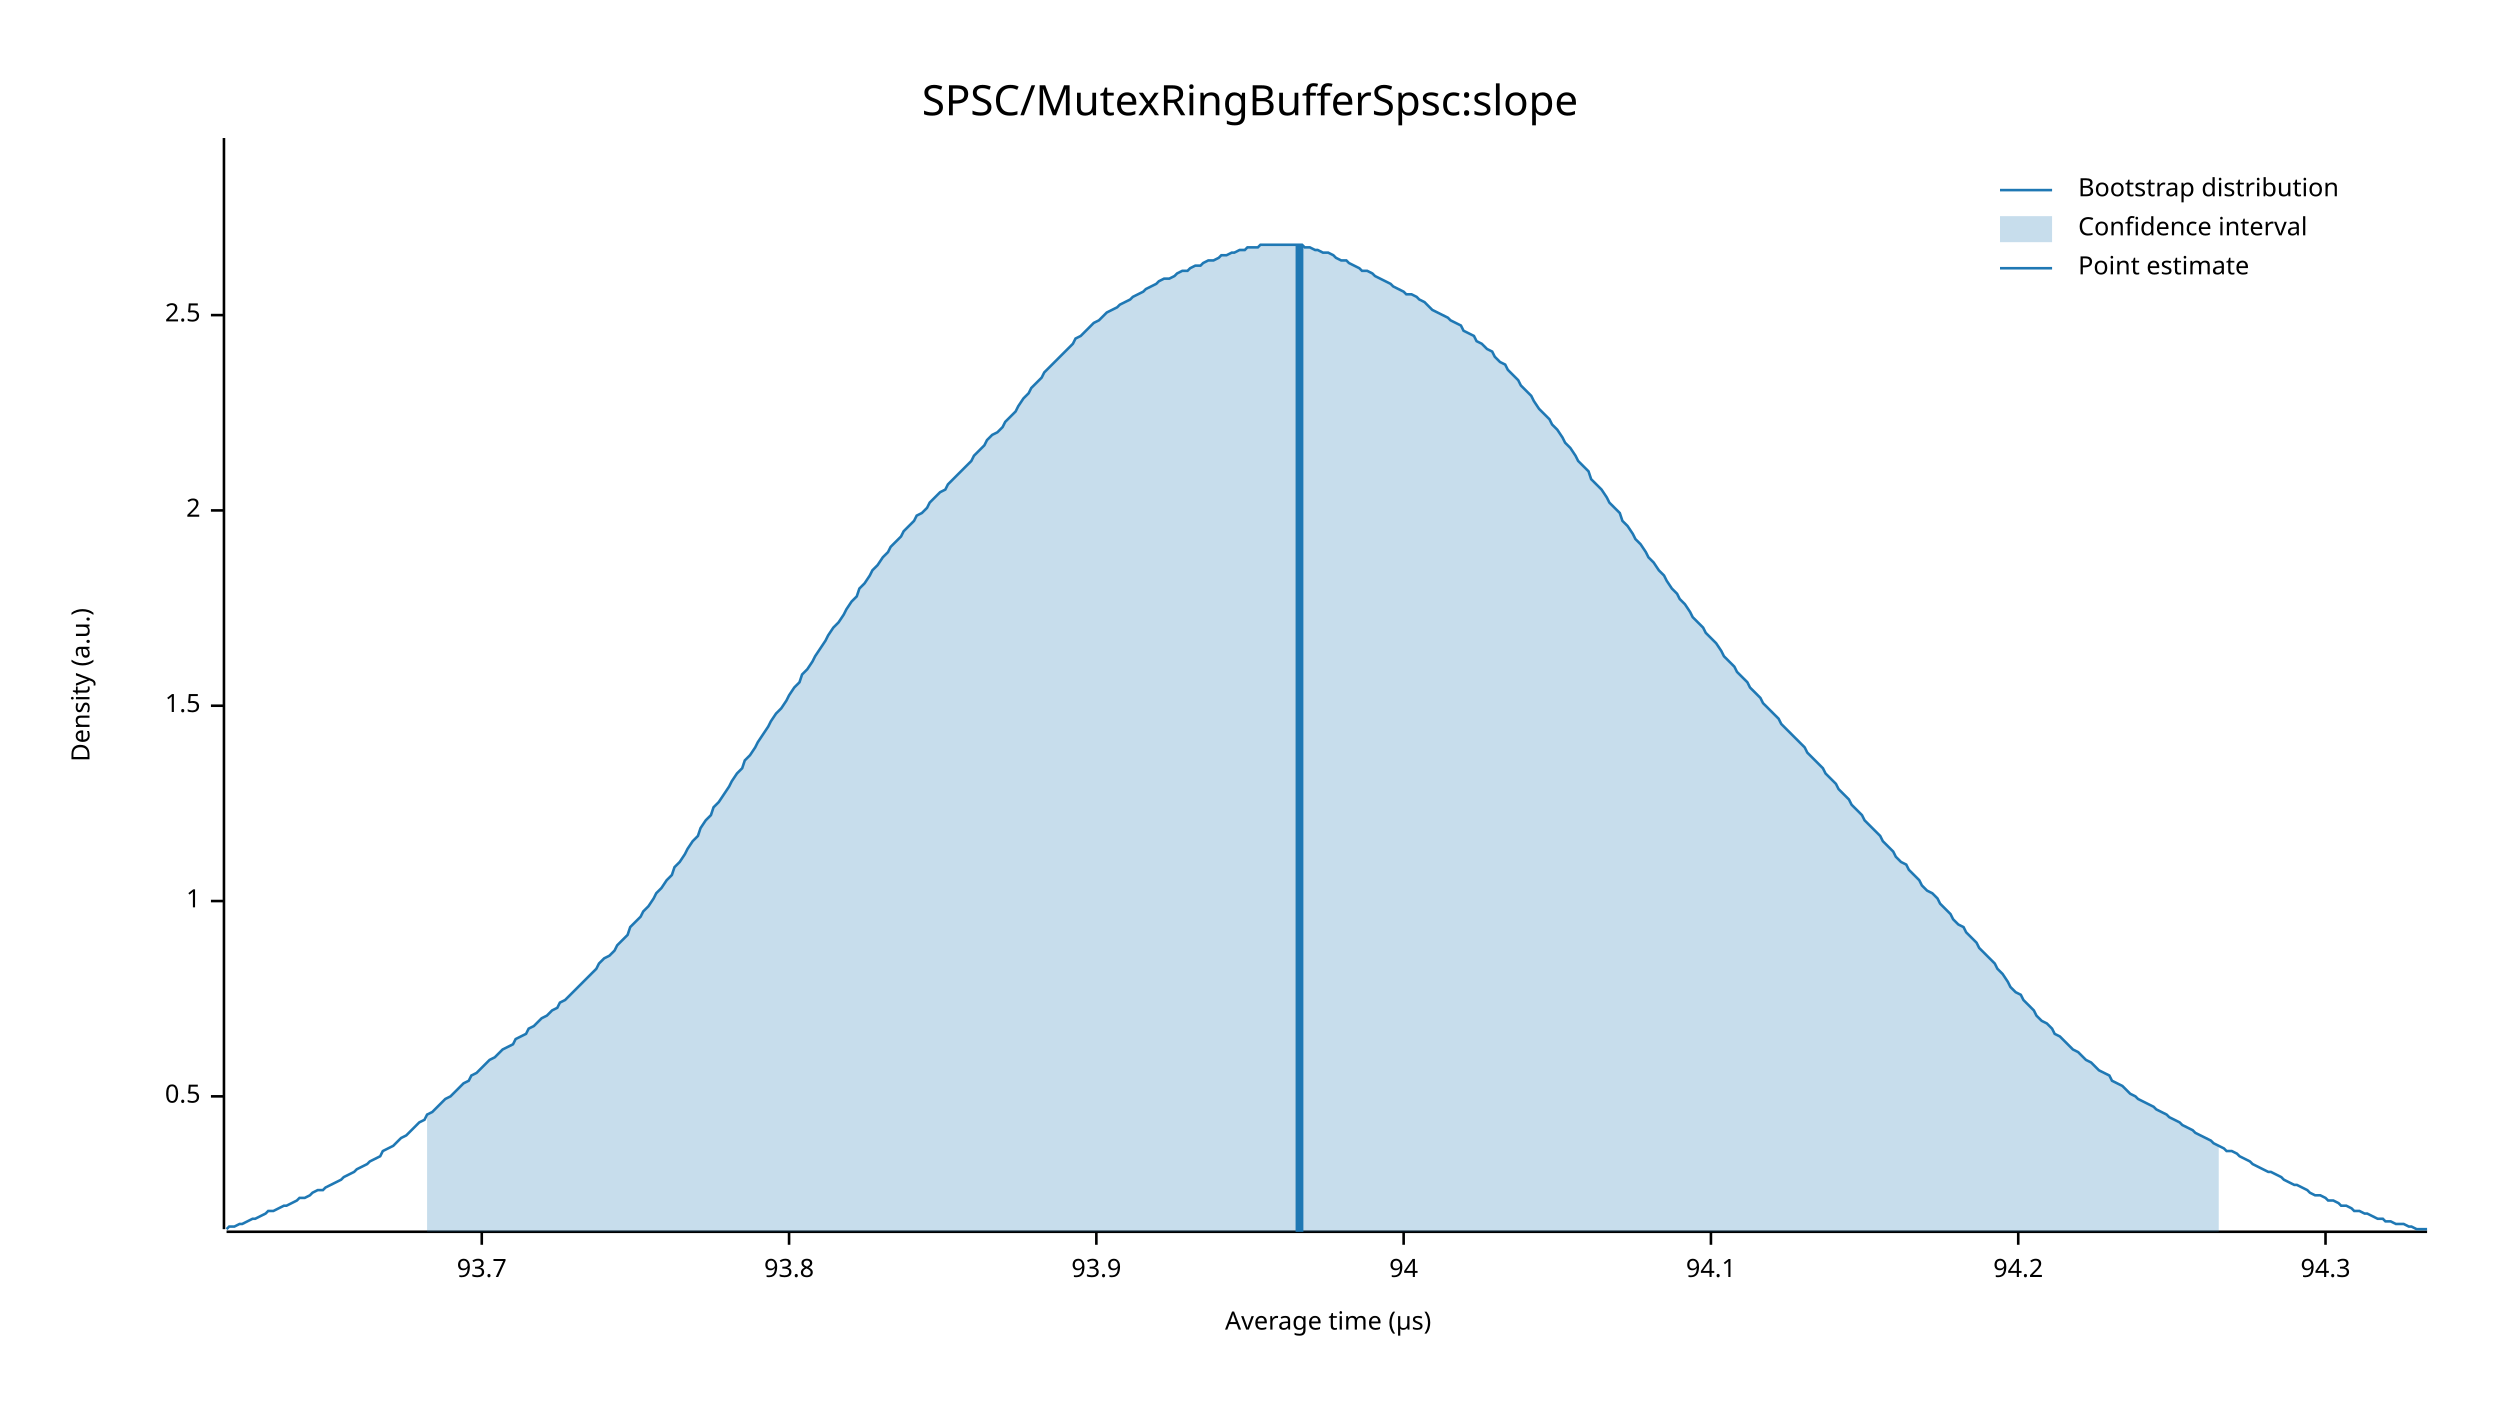
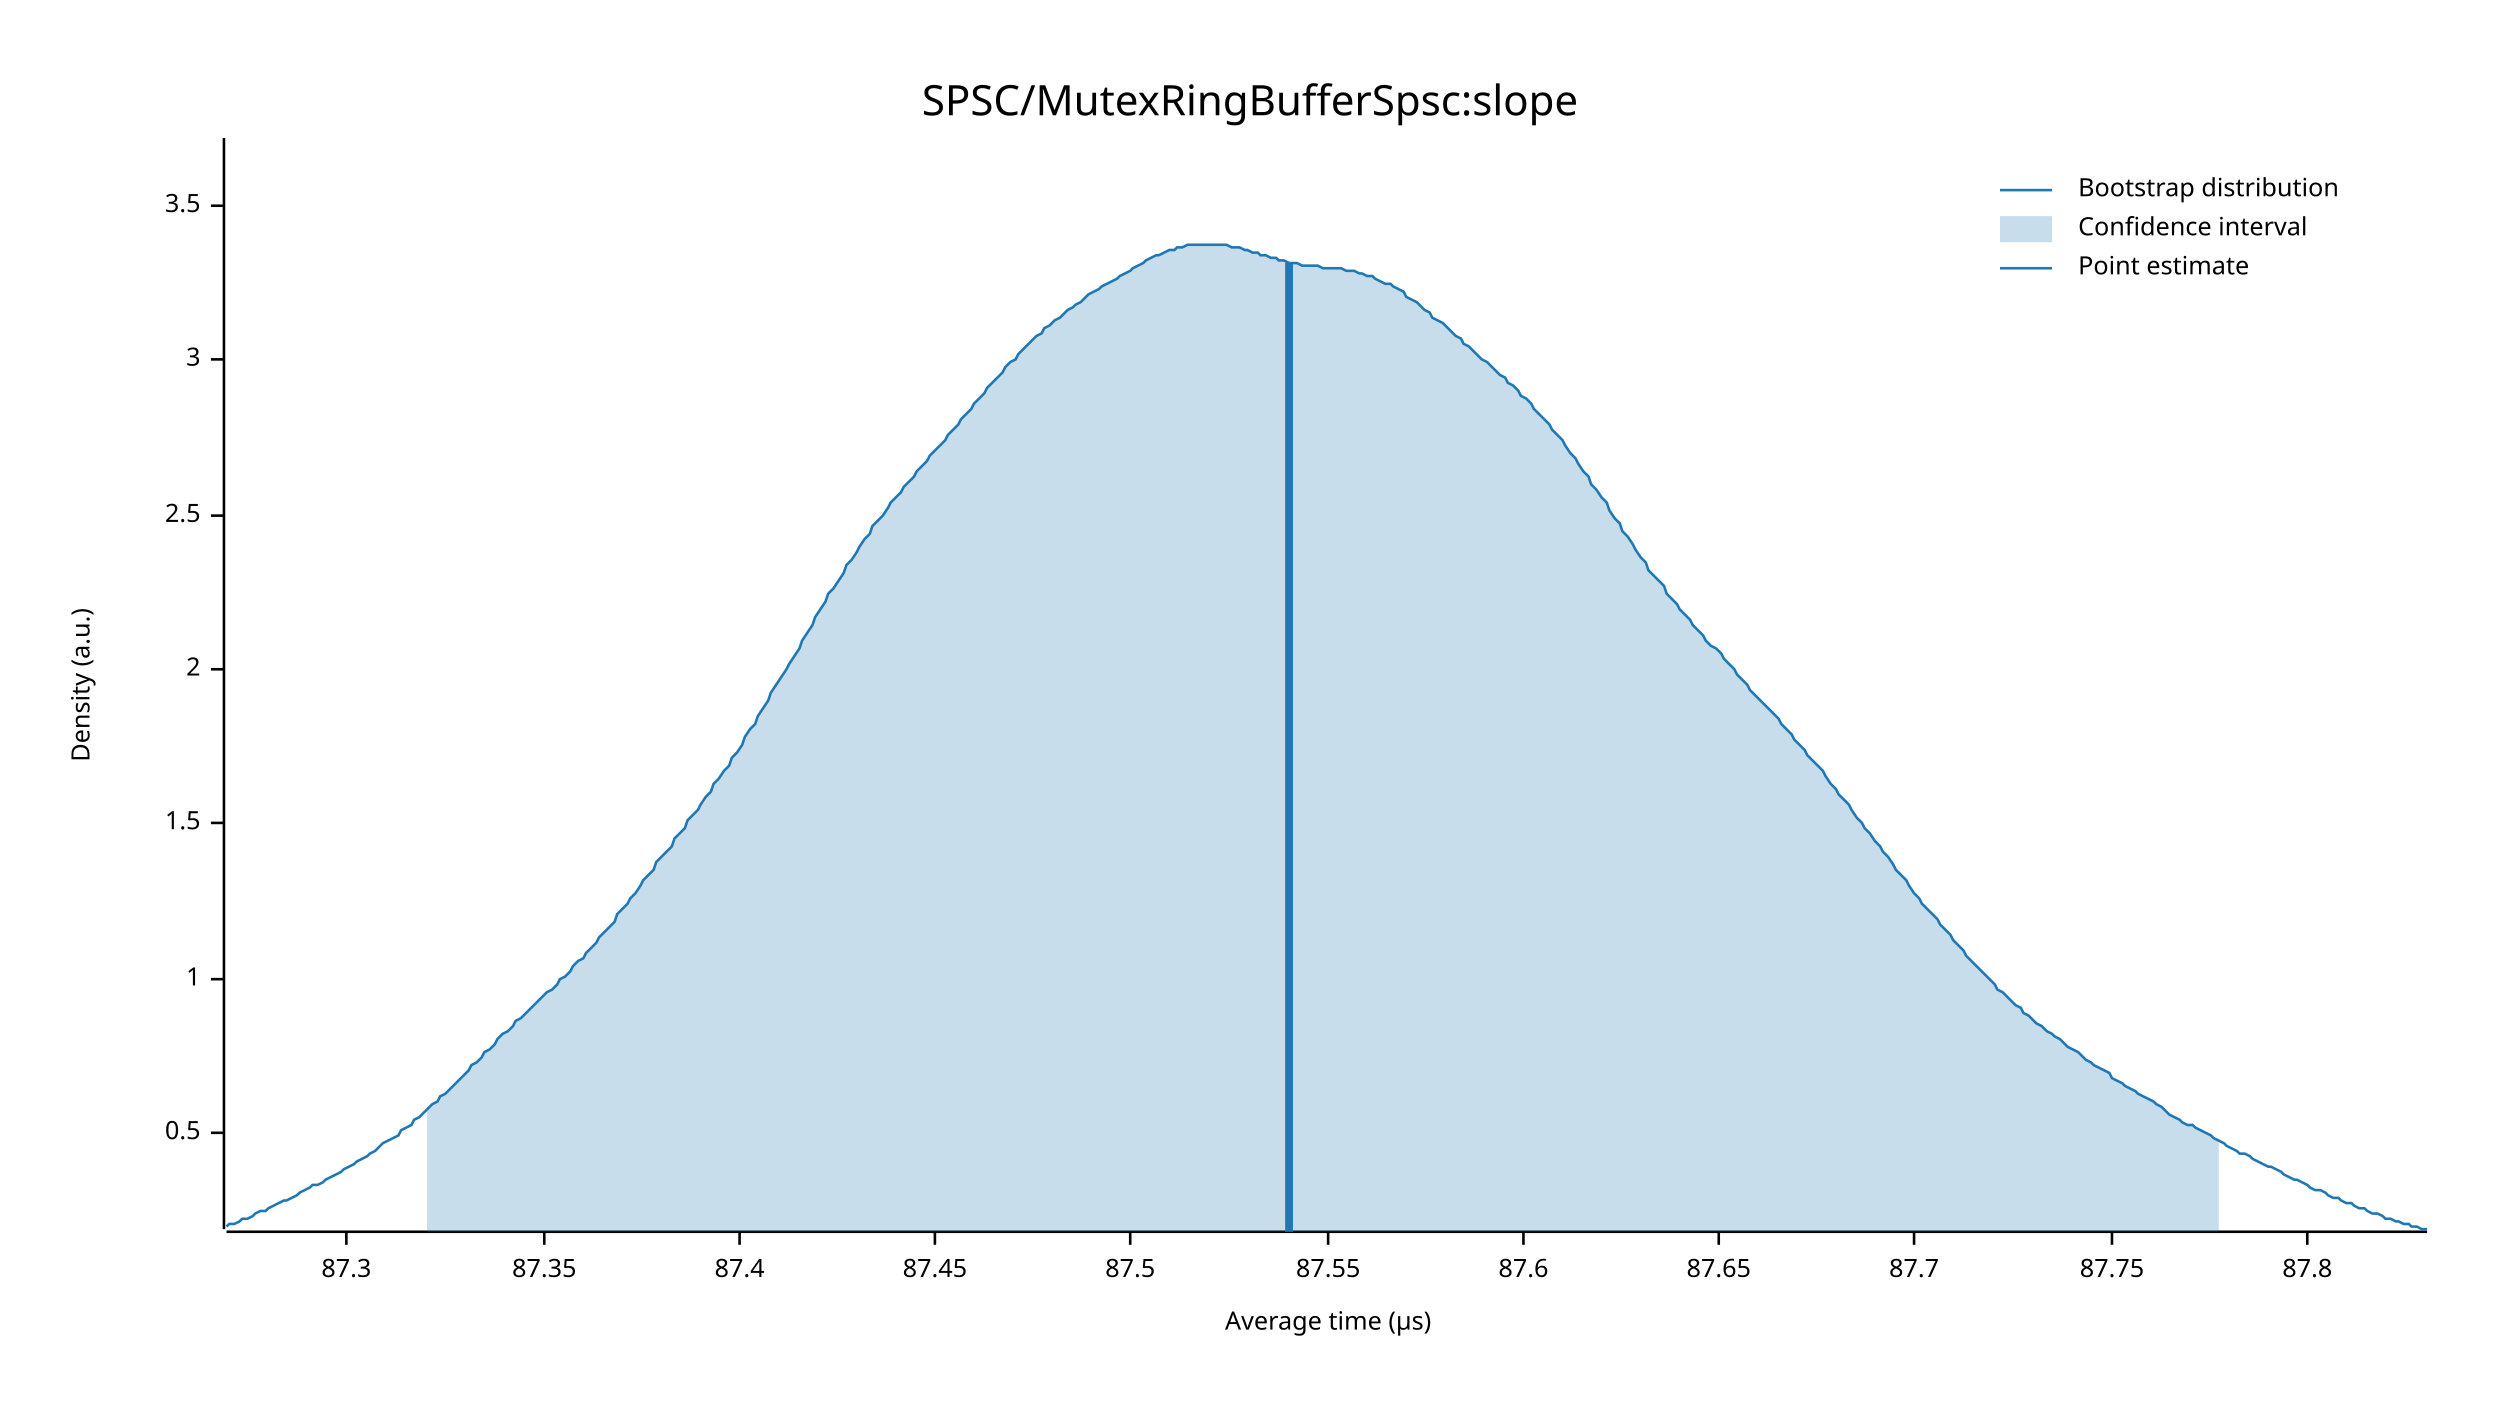
<svg xmlns="http://www.w3.org/2000/svg" width="960" height="540" viewBox="0 0 960 540">
  <text x="480" y="32" dy="0.76em" text-anchor="middle" font-family="sans-serif" font-size="16.129" opacity="1" fill="#000000">
SPSC/MutexRingBufferSpsc:slope
</text>
  <text x="27" y="263" dy="0.76em" text-anchor="middle" font-family="sans-serif" font-size="9.677" opacity="1" fill="#000000" transform="rotate(270, 27, 263)">
Density (a.u.)
</text>
  <text x="510" y="513" dy="-0.5ex" text-anchor="middle" font-family="sans-serif" font-size="9.677" opacity="1" fill="#000000">
Average time (µs)
</text>
  <polyline fill="none" opacity="1" stroke="#000000" stroke-width="1" points="86,53 86,472 " />
-   <text x="77" y="421" dy="0.5ex" text-anchor="end" font-family="sans-serif" font-size="9.677" opacity="1" fill="#000000">
+   <text x="77" y="435" dy="0.5ex" text-anchor="end" font-family="sans-serif" font-size="9.677" opacity="1" fill="#000000">
0.5
</text>
-   <polyline fill="none" opacity="1" stroke="#000000" stroke-width="1" points="81,421 86,421 " />
-   <text x="77" y="346" dy="0.5ex" text-anchor="end" font-family="sans-serif" font-size="9.677" opacity="1" fill="#000000">
+   <polyline fill="none" opacity="1" stroke="#000000" stroke-width="1" points="81,435 86,435 " />
+   <text x="77" y="376" dy="0.5ex" text-anchor="end" font-family="sans-serif" font-size="9.677" opacity="1" fill="#000000">
1
</text>
-   <polyline fill="none" opacity="1" stroke="#000000" stroke-width="1" points="81,346 86,346 " />
-   <text x="77" y="271" dy="0.5ex" text-anchor="end" font-family="sans-serif" font-size="9.677" opacity="1" fill="#000000">
+   <polyline fill="none" opacity="1" stroke="#000000" stroke-width="1" points="81,376 86,376 " />
+   <text x="77" y="316" dy="0.5ex" text-anchor="end" font-family="sans-serif" font-size="9.677" opacity="1" fill="#000000">
1.5
</text>
-   <polyline fill="none" opacity="1" stroke="#000000" stroke-width="1" points="81,271 86,271 " />
-   <text x="77" y="196" dy="0.5ex" text-anchor="end" font-family="sans-serif" font-size="9.677" opacity="1" fill="#000000">
+   <polyline fill="none" opacity="1" stroke="#000000" stroke-width="1" points="81,316 86,316 " />
+   <text x="77" y="257" dy="0.5ex" text-anchor="end" font-family="sans-serif" font-size="9.677" opacity="1" fill="#000000">
2
</text>
-   <polyline fill="none" opacity="1" stroke="#000000" stroke-width="1" points="81,196 86,196 " />
-   <text x="77" y="121" dy="0.5ex" text-anchor="end" font-family="sans-serif" font-size="9.677" opacity="1" fill="#000000">
+   <polyline fill="none" opacity="1" stroke="#000000" stroke-width="1" points="81,257 86,257 " />
+   <text x="77" y="198" dy="0.5ex" text-anchor="end" font-family="sans-serif" font-size="9.677" opacity="1" fill="#000000">
2.5
</text>
-   <polyline fill="none" opacity="1" stroke="#000000" stroke-width="1" points="81,121 86,121 " />
+   <polyline fill="none" opacity="1" stroke="#000000" stroke-width="1" points="81,198 86,198 " />
+   <text x="77" y="138" dy="0.5ex" text-anchor="end" font-family="sans-serif" font-size="9.677" opacity="1" fill="#000000">
+ 3
+ </text>
+   <polyline fill="none" opacity="1" stroke="#000000" stroke-width="1" points="81,138 86,138 " />
+   <text x="77" y="79" dy="0.5ex" text-anchor="end" font-family="sans-serif" font-size="9.677" opacity="1" fill="#000000">
+ 3.5
+ </text>
+   <polyline fill="none" opacity="1" stroke="#000000" stroke-width="1" points="81,79 86,79 " />
  <polyline fill="none" opacity="1" stroke="#000000" stroke-width="1" points="87,473 932,473 " />
-   <text x="185" y="483" dy="0.76em" text-anchor="middle" font-family="sans-serif" font-size="9.677" opacity="1" fill="#000000">
- 93.7
+   <text x="133" y="483" dy="0.76em" text-anchor="middle" font-family="sans-serif" font-size="9.677" opacity="1" fill="#000000">
+ 87.3
</text>
-   <polyline fill="none" opacity="1" stroke="#000000" stroke-width="1" points="185,473 185,478 " />
-   <text x="303" y="483" dy="0.76em" text-anchor="middle" font-family="sans-serif" font-size="9.677" opacity="1" fill="#000000">
- 93.8
+   <polyline fill="none" opacity="1" stroke="#000000" stroke-width="1" points="133,473 133,478 " />
+   <text x="209" y="483" dy="0.76em" text-anchor="middle" font-family="sans-serif" font-size="9.677" opacity="1" fill="#000000">
+ 87.35
</text>
-   <polyline fill="none" opacity="1" stroke="#000000" stroke-width="1" points="303,473 303,478 " />
-   <text x="421" y="483" dy="0.76em" text-anchor="middle" font-family="sans-serif" font-size="9.677" opacity="1" fill="#000000">
- 93.9
+   <polyline fill="none" opacity="1" stroke="#000000" stroke-width="1" points="209,473 209,478 " />
+   <text x="284" y="483" dy="0.76em" text-anchor="middle" font-family="sans-serif" font-size="9.677" opacity="1" fill="#000000">
+ 87.4
</text>
-   <polyline fill="none" opacity="1" stroke="#000000" stroke-width="1" points="421,473 421,478 " />
-   <text x="539" y="483" dy="0.76em" text-anchor="middle" font-family="sans-serif" font-size="9.677" opacity="1" fill="#000000">
- 94
+   <polyline fill="none" opacity="1" stroke="#000000" stroke-width="1" points="284,473 284,478 " />
+   <text x="359" y="483" dy="0.76em" text-anchor="middle" font-family="sans-serif" font-size="9.677" opacity="1" fill="#000000">
+ 87.45
</text>
-   <polyline fill="none" opacity="1" stroke="#000000" stroke-width="1" points="539,473 539,478 " />
-   <text x="657" y="483" dy="0.76em" text-anchor="middle" font-family="sans-serif" font-size="9.677" opacity="1" fill="#000000">
- 94.1
+   <polyline fill="none" opacity="1" stroke="#000000" stroke-width="1" points="359,473 359,478 " />
+   <text x="434" y="483" dy="0.76em" text-anchor="middle" font-family="sans-serif" font-size="9.677" opacity="1" fill="#000000">
+ 87.5
</text>
-   <polyline fill="none" opacity="1" stroke="#000000" stroke-width="1" points="657,473 657,478 " />
-   <text x="775" y="483" dy="0.76em" text-anchor="middle" font-family="sans-serif" font-size="9.677" opacity="1" fill="#000000">
- 94.2
+   <polyline fill="none" opacity="1" stroke="#000000" stroke-width="1" points="434,473 434,478 " />
+   <text x="510" y="483" dy="0.76em" text-anchor="middle" font-family="sans-serif" font-size="9.677" opacity="1" fill="#000000">
+ 87.55
</text>
-   <polyline fill="none" opacity="1" stroke="#000000" stroke-width="1" points="775,473 775,478 " />
-   <text x="893" y="483" dy="0.76em" text-anchor="middle" font-family="sans-serif" font-size="9.677" opacity="1" fill="#000000">
- 94.3
+   <polyline fill="none" opacity="1" stroke="#000000" stroke-width="1" points="510,473 510,478 " />
+   <text x="585" y="483" dy="0.76em" text-anchor="middle" font-family="sans-serif" font-size="9.677" opacity="1" fill="#000000">
+ 87.6
</text>
-   <polyline fill="none" opacity="1" stroke="#000000" stroke-width="1" points="893,473 893,478 " />
-   <polyline fill="none" opacity="1" stroke="#1F78B4" stroke-width="1" points="87,472 88,471 90,471 92,470 93,470 95,469 97,468 98,468 100,467 102,466 103,465 105,465 107,464 109,463 110,463 112,462 114,461 115,460 117,460 119,459 120,458 122,457 124,457 125,456 127,455 129,454 131,453 132,452 134,451 136,450 137,449 139,448 141,447 142,446 144,445 146,444 147,442 149,441 151,440 153,438 154,437 156,436 158,434 159,433 161,431 163,430 164,428 166,427 168,425 169,424 171,422 173,421 175,419 176,418 178,416 180,415 181,413 183,412 185,410 186,409 188,407 190,406 191,405 193,403 195,402 197,401 198,399 200,398 202,397 203,395 205,394 207,392 208,391 210,390 212,388 214,387 215,385 217,384 219,382 220,381 222,379 224,377 225,376 227,374 229,372 230,370 232,368 234,367 236,365 237,363 239,361 241,359 242,356 244,354 246,352 247,350 249,348 251,345 252,343 254,341 256,338 258,336 259,333 261,331 263,328 264,326 266,323 268,321 269,318 271,315 273,313 274,310 276,308 278,305 280,302 281,300 283,297 285,295 286,292 288,290 290,287 291,285 293,282 295,279 296,277 298,274 300,272 302,269 303,267 305,264 307,262 308,259 310,257 312,254 313,252 315,249 317,246 318,244 320,241 322,239 324,236 325,234 327,231 329,229 330,226 332,224 334,221 335,219 337,217 339,214 341,212 342,210 344,208 346,206 347,204 349,202 351,200 352,198 354,197 356,195 357,193 359,191 361,189 363,188 364,186 366,184 368,182 369,181 371,179 373,177 374,175 376,173 378,171 379,169 381,167 383,166 385,164 386,162 388,160 390,158 391,156 393,153 395,151 396,149 398,147 400,145 401,143 403,141 405,139 407,137 408,136 410,134 412,132 413,130 415,129 417,127 418,126 420,124 422,123 423,122 425,120 427,119 429,118 430,117 432,116 434,115 435,114 437,113 439,112 440,111 442,110 444,109 445,108 447,107 449,107 451,106 452,105 454,104 456,104 457,103 459,102 461,102 462,101 464,100 466,100 468,99 469,98 471,98 473,97 474,97 476,96 478,96 479,95 481,95 483,95 484,94 486,94 488,94 490,94 491,94 493,94 495,94 496,94 498,94 500,94 501,95 503,95 505,96 506,96 508,97 510,97 512,98 513,99 515,100 517,100 518,101 520,102 522,103 523,104 525,104 527,105 528,106 530,107 532,108 534,109 535,110 537,111 539,112 540,113 542,113 544,114 545,115 547,116 549,118 550,119 552,120 554,121 556,122 557,123 559,124 561,125 562,127 564,128 566,129 567,131 569,132 571,134 573,135 574,137 576,139 578,140 579,142 581,144 583,146 584,148 586,150 588,152 589,154 591,157 593,159 595,161 596,163 598,165 600,168 601,170 603,172 605,175 606,177 608,179 610,181 611,184 613,186 615,188 617,191 618,193 620,195 622,197 623,200 625,202 627,205 628,207 630,209 632,212 633,214 635,216 637,219 639,221 640,223 642,226 644,228 645,230 647,232 649,235 650,237 652,239 654,241 655,243 657,245 659,247 661,250 662,252 664,254 666,256 667,258 669,260 671,262 672,264 674,266 676,268 677,270 679,272 681,274 683,276 684,278 686,280 688,282 689,283 691,285 693,287 694,289 696,291 698,293 700,295 701,297 703,299 705,301 706,303 708,305 710,307 711,309 713,311 715,313 716,315 718,317 720,319 722,321 723,323 725,325 727,327 728,329 730,331 732,332 733,334 735,336 737,338 738,340 740,342 742,343 744,345 745,347 747,349 749,351 750,353 752,355 754,356 755,358 757,360 759,362 760,364 762,366 764,368 766,370 767,372 769,374 771,377 772,379 774,381 776,382 777,384 779,386 781,388 782,390 784,392 786,393 788,395 789,397 791,398 793,400 794,401 796,403 798,404 799,405 801,407 803,408 804,409 806,411 808,412 810,413 811,415 813,416 815,417 816,418 818,420 820,421 821,422 823,423 825,424 827,425 828,426 830,427 832,428 833,429 835,430 837,431 838,432 840,433 842,434 843,435 845,436 847,437 849,438 850,439 852,440 854,441 855,442 857,442 859,443 860,444 862,445 864,446 865,447 867,448 869,449 871,450 872,450 874,451 876,452 877,453 879,454 881,455 882,455 884,456 886,457 887,458 889,459 891,459 893,460 894,461 896,461 898,462 899,463 901,463 903,464 904,465 906,465 908,466 909,466 911,467 913,468 915,468 916,469 918,469 920,470 921,470 923,470 925,471 926,471 928,472 930,472 932,472 " />
-   <polygon opacity="0.25" fill="#1F78B4" points="164,428 166,427 168,425 169,424 171,422 173,421 175,419 176,418 178,416 180,415 181,413 183,412 185,410 186,409 188,407 190,406 191,405 193,403 195,402 197,401 198,399 200,398 202,397 203,395 205,394 207,392 208,391 210,390 212,388 214,387 215,385 217,384 219,382 220,381 222,379 224,377 225,376 227,374 229,372 230,370 232,368 234,367 236,365 237,363 239,361 241,359 242,356 244,354 246,352 247,350 249,348 251,345 252,343 254,341 256,338 258,336 259,333 261,331 263,328 264,326 266,323 268,321 269,318 271,315 273,313 274,310 276,308 278,305 280,302 281,300 283,297 285,295 286,292 288,290 290,287 291,285 293,282 295,279 296,277 298,274 300,272 302,269 303,267 305,264 307,262 308,259 310,257 312,254 313,252 315,249 317,246 318,244 320,241 322,239 324,236 325,234 327,231 329,229 330,226 332,224 334,221 335,219 337,217 339,214 341,212 342,210 344,208 346,206 347,204 349,202 351,200 352,198 354,197 356,195 357,193 359,191 361,189 363,188 364,186 366,184 368,182 369,181 371,179 373,177 374,175 376,173 378,171 379,169 381,167 383,166 385,164 386,162 388,160 390,158 391,156 393,153 395,151 396,149 398,147 400,145 401,143 403,141 405,139 407,137 408,136 410,134 412,132 413,130 415,129 417,127 418,126 420,124 422,123 423,122 425,120 427,119 429,118 430,117 432,116 434,115 435,114 437,113 439,112 440,111 442,110 444,109 445,108 447,107 449,107 451,106 452,105 454,104 456,104 457,103 459,102 461,102 462,101 464,100 466,100 468,99 469,98 471,98 473,97 474,97 476,96 478,96 479,95 481,95 483,95 484,94 486,94 488,94 490,94 491,94 493,94 495,94 496,94 498,94 500,94 501,95 503,95 505,96 506,96 508,97 510,97 512,98 513,99 515,100 517,100 518,101 520,102 522,103 523,104 525,104 527,105 528,106 530,107 532,108 534,109 535,110 537,111 539,112 540,113 542,113 544,114 545,115 547,116 549,118 550,119 552,120 554,121 556,122 557,123 559,124 561,125 562,127 564,128 566,129 567,131 569,132 571,134 573,135 574,137 576,139 578,140 579,142 581,144 583,146 584,148 586,150 588,152 589,154 591,157 593,159 595,161 596,163 598,165 600,168 601,170 603,172 605,175 606,177 608,179 610,181 611,184 613,186 615,188 617,191 618,193 620,195 622,197 623,200 625,202 627,205 628,207 630,209 632,212 633,214 635,216 637,219 639,221 640,223 642,226 644,228 645,230 647,232 649,235 650,237 652,239 654,241 655,243 657,245 659,247 661,250 662,252 664,254 666,256 667,258 669,260 671,262 672,264 674,266 676,268 677,270 679,272 681,274 683,276 684,278 686,280 688,282 689,283 691,285 693,287 694,289 696,291 698,293 700,295 701,297 703,299 705,301 706,303 708,305 710,307 711,309 713,311 715,313 716,315 718,317 720,319 722,321 723,323 725,325 727,327 728,329 730,331 732,332 733,334 735,336 737,338 738,340 740,342 742,343 744,345 745,347 747,349 749,351 750,353 752,355 754,356 755,358 757,360 759,362 760,364 762,366 764,368 766,370 767,372 769,374 771,377 772,379 774,381 776,382 777,384 779,386 781,388 782,390 784,392 786,393 788,395 789,397 791,398 793,400 794,401 796,403 798,404 799,405 801,407 803,408 804,409 806,411 808,412 810,413 811,415 813,416 815,417 816,418 818,420 820,421 821,422 823,423 825,424 827,425 828,426 830,427 832,428 833,429 835,430 837,431 838,432 840,433 842,434 843,435 845,436 847,437 849,438 850,439 852,440 852,473 164,473 " />
-   <polyline fill="none" opacity="1" stroke="#1F78B4" stroke-width="3" points="499,473 499,94 " />
+   <polyline fill="none" opacity="1" stroke="#000000" stroke-width="1" points="585,473 585,478 " />
+   <text x="660" y="483" dy="0.76em" text-anchor="middle" font-family="sans-serif" font-size="9.677" opacity="1" fill="#000000">
+ 87.65
+ </text>
+   <polyline fill="none" opacity="1" stroke="#000000" stroke-width="1" points="660,473 660,478 " />
+   <text x="735" y="483" dy="0.76em" text-anchor="middle" font-family="sans-serif" font-size="9.677" opacity="1" fill="#000000">
+ 87.7
+ </text>
+   <polyline fill="none" opacity="1" stroke="#000000" stroke-width="1" points="735,473 735,478 " />
+   <text x="811" y="483" dy="0.76em" text-anchor="middle" font-family="sans-serif" font-size="9.677" opacity="1" fill="#000000">
+ 87.75
+ </text>
+   <polyline fill="none" opacity="1" stroke="#000000" stroke-width="1" points="811,473 811,478 " />
+   <text x="886" y="483" dy="0.76em" text-anchor="middle" font-family="sans-serif" font-size="9.677" opacity="1" fill="#000000">
+ 87.8
+ </text>
+   <polyline fill="none" opacity="1" stroke="#000000" stroke-width="1" points="886,473 886,478 " />
+   <polyline fill="none" opacity="1" stroke="#1F78B4" stroke-width="1" points="87,471 88,470 90,470 92,469 93,468 95,468 97,467 98,466 100,465 102,465 103,464 105,463 107,462 109,461 110,461 112,460 114,459 115,458 117,457 119,456 120,455 122,455 124,454 125,453 127,452 129,451 131,450 132,449 134,448 136,447 137,446 139,445 141,444 142,443 144,442 146,440 147,439 149,438 151,437 153,436 154,434 156,433 158,432 159,430 161,429 163,427 164,426 166,424 168,423 169,421 171,420 173,418 175,416 176,415 178,413 180,411 181,409 183,408 185,406 186,404 188,403 190,401 191,399 193,397 195,396 197,394 198,392 200,391 202,389 203,388 205,386 207,384 208,383 210,381 212,380 214,378 215,376 217,375 219,373 220,371 222,369 224,368 225,366 227,364 229,362 230,360 232,358 234,356 236,354 237,351 239,349 241,347 242,345 244,343 246,340 247,338 249,336 251,334 252,331 254,329 256,327 258,325 259,322 261,320 263,318 264,315 266,313 268,311 269,309 271,306 273,304 274,301 276,299 278,296 280,294 281,291 283,289 285,286 286,283 288,280 290,278 291,275 293,272 295,269 296,266 298,263 300,260 302,257 303,255 305,252 307,249 308,246 310,243 312,240 313,237 315,234 317,231 318,228 320,226 322,223 324,220 325,217 327,215 329,212 330,210 332,207 334,205 335,202 337,200 339,198 341,195 342,193 344,191 346,189 347,187 349,185 351,183 352,181 354,179 356,177 357,175 359,173 361,171 363,169 364,167 366,165 368,163 369,161 371,159 373,157 374,155 376,153 378,151 379,149 381,147 383,145 385,143 386,141 388,139 390,138 391,136 393,134 395,132 396,131 398,129 400,128 401,126 403,125 405,123 407,122 408,121 410,119 412,118 413,117 415,116 417,114 418,113 420,112 422,111 423,110 425,109 427,108 429,107 430,106 432,105 434,104 435,103 437,102 439,101 440,100 442,99 444,98 445,98 447,97 449,96 451,96 452,95 454,95 456,94 457,94 459,94 461,94 462,94 464,94 466,94 468,94 469,94 471,94 473,95 474,95 476,95 478,96 479,96 481,97 483,97 484,98 486,98 488,99 490,99 491,100 493,100 495,101 496,101 498,101 500,102 501,102 503,102 505,102 506,102 508,103 510,103 512,103 513,103 515,103 517,104 518,104 520,104 522,105 523,105 525,106 527,106 528,107 530,108 532,109 534,109 535,110 537,111 539,112 540,114 542,115 544,116 545,117 547,119 549,120 550,122 552,123 554,124 556,126 557,127 559,129 561,130 562,132 564,133 566,135 567,136 569,138 571,139 573,141 574,142 576,144 578,145 579,147 581,148 583,150 584,152 586,153 588,155 589,157 591,159 593,161 595,163 596,165 598,167 600,169 601,171 603,174 605,176 606,178 608,181 610,183 611,186 613,188 615,191 617,193 618,196 620,199 622,201 623,204 625,206 627,209 628,211 630,214 632,216 633,219 635,221 637,223 639,225 640,228 642,230 644,232 645,234 647,236 649,238 650,240 652,242 654,244 655,246 657,248 659,249 661,251 662,253 664,255 666,257 667,259 669,261 671,263 672,265 674,267 676,269 677,270 679,272 681,274 683,276 684,278 686,280 688,282 689,284 691,286 693,288 694,290 696,292 698,294 700,296 701,298 703,301 705,303 706,305 708,307 710,309 711,311 713,314 715,316 716,318 718,320 720,323 722,325 723,327 725,329 727,332 728,334 730,336 732,338 733,340 735,343 737,345 738,347 740,349 742,351 744,353 745,355 747,357 749,359 750,361 752,363 754,365 755,367 757,369 759,371 760,372 762,374 764,376 766,378 767,380 769,381 771,383 772,384 774,386 776,387 777,389 779,390 781,392 782,393 784,394 786,396 788,397 789,398 791,399 793,401 794,402 796,403 798,404 799,405 801,407 803,408 804,409 806,410 808,411 810,412 811,414 813,415 815,416 816,417 818,418 820,419 821,420 823,421 825,422 827,423 828,424 830,425 832,427 833,428 835,429 837,430 838,431 840,432 842,432 843,433 845,434 847,435 849,436 850,437 852,438 854,439 855,440 857,441 859,442 860,443 862,443 864,444 865,445 867,446 869,447 871,448 872,448 874,449 876,450 877,451 879,452 881,453 882,453 884,454 886,455 887,456 889,457 891,457 893,458 894,459 896,460 898,460 899,461 901,462 903,462 904,463 906,464 908,464 909,465 911,466 913,466 915,467 916,468 918,468 920,469 921,469 923,470 925,470 926,471 928,471 930,472 932,472 " />
+   <polygon opacity="0.25" fill="#1F78B4" points="164,426 166,424 168,423 169,421 171,420 173,418 175,416 176,415 178,413 180,411 181,409 183,408 185,406 186,404 188,403 190,401 191,399 193,397 195,396 197,394 198,392 200,391 202,389 203,388 205,386 207,384 208,383 210,381 212,380 214,378 215,376 217,375 219,373 220,371 222,369 224,368 225,366 227,364 229,362 230,360 232,358 234,356 236,354 237,351 239,349 241,347 242,345 244,343 246,340 247,338 249,336 251,334 252,331 254,329 256,327 258,325 259,322 261,320 263,318 264,315 266,313 268,311 269,309 271,306 273,304 274,301 276,299 278,296 280,294 281,291 283,289 285,286 286,283 288,280 290,278 291,275 293,272 295,269 296,266 298,263 300,260 302,257 303,255 305,252 307,249 308,246 310,243 312,240 313,237 315,234 317,231 318,228 320,226 322,223 324,220 325,217 327,215 329,212 330,210 332,207 334,205 335,202 337,200 339,198 341,195 342,193 344,191 346,189 347,187 349,185 351,183 352,181 354,179 356,177 357,175 359,173 361,171 363,169 364,167 366,165 368,163 369,161 371,159 373,157 374,155 376,153 378,151 379,149 381,147 383,145 385,143 386,141 388,139 390,138 391,136 393,134 395,132 396,131 398,129 400,128 401,126 403,125 405,123 407,122 408,121 410,119 412,118 413,117 415,116 417,114 418,113 420,112 422,111 423,110 425,109 427,108 429,107 430,106 432,105 434,104 435,103 437,102 439,101 440,100 442,99 444,98 445,98 447,97 449,96 451,96 452,95 454,95 456,94 457,94 459,94 461,94 462,94 464,94 466,94 468,94 469,94 471,94 473,95 474,95 476,95 478,96 479,96 481,97 483,97 484,98 486,98 488,99 490,99 491,100 493,100 495,101 496,101 498,101 500,102 501,102 503,102 505,102 506,102 508,103 510,103 512,103 513,103 515,103 517,104 518,104 520,104 522,105 523,105 525,106 527,106 528,107 530,108 532,109 534,109 535,110 537,111 539,112 540,114 542,115 544,116 545,117 547,119 549,120 550,122 552,123 554,124 556,126 557,127 559,129 561,130 562,132 564,133 566,135 567,136 569,138 571,139 573,141 574,142 576,144 578,145 579,147 581,148 583,150 584,152 586,153 588,155 589,157 591,159 593,161 595,163 596,165 598,167 600,169 601,171 603,174 605,176 606,178 608,181 610,183 611,186 613,188 615,191 617,193 618,196 620,199 622,201 623,204 625,206 627,209 628,211 630,214 632,216 633,219 635,221 637,223 639,225 640,228 642,230 644,232 645,234 647,236 649,238 650,240 652,242 654,244 655,246 657,248 659,249 661,251 662,253 664,255 666,257 667,259 669,261 671,263 672,265 674,267 676,269 677,270 679,272 681,274 683,276 684,278 686,280 688,282 689,284 691,286 693,288 694,290 696,292 698,294 700,296 701,298 703,301 705,303 706,305 708,307 710,309 711,311 713,314 715,316 716,318 718,320 720,323 722,325 723,327 725,329 727,332 728,334 730,336 732,338 733,340 735,343 737,345 738,347 740,349 742,351 744,353 745,355 747,357 749,359 750,361 752,363 754,365 755,367 757,369 759,371 760,372 762,374 764,376 766,378 767,380 769,381 771,383 772,384 774,386 776,387 777,389 779,390 781,392 782,393 784,394 786,396 788,397 789,398 791,399 793,401 794,402 796,403 798,404 799,405 801,407 803,408 804,409 806,410 808,411 810,412 811,414 813,415 815,416 816,417 818,418 820,419 821,420 823,421 825,422 827,423 828,424 830,425 832,427 833,428 835,429 837,430 838,431 840,432 842,432 843,433 845,434 847,435 849,436 850,437 852,438 852,473 164,473 " />
+   <polyline fill="none" opacity="1" stroke="#1F78B4" stroke-width="3" points="495,473 495,101 " />
  <text x="798" y="68" dy="0.76em" text-anchor="start" font-family="sans-serif" font-size="9.677" opacity="1" fill="#000000">
Bootstrap distribution
</text>
  <text x="798" y="83" dy="0.76em" text-anchor="start" font-family="sans-serif" font-size="9.677" opacity="1" fill="#000000">
Confidence interval
</text>
  <text x="798" y="98" dy="0.76em" text-anchor="start" font-family="sans-serif" font-size="9.677" opacity="1" fill="#000000">
Point estimate
</text>
  <polyline fill="none" opacity="1" stroke="#1F78B4" stroke-width="1" points="768,73 788,73 " />
  <rect x="768" y="83" width="20" height="10" opacity="0.25" fill="#1F78B4" stroke="none" />
  <polyline fill="none" opacity="1" stroke="#1F78B4" stroke-width="1" points="768,103 788,103 " />
</svg>
